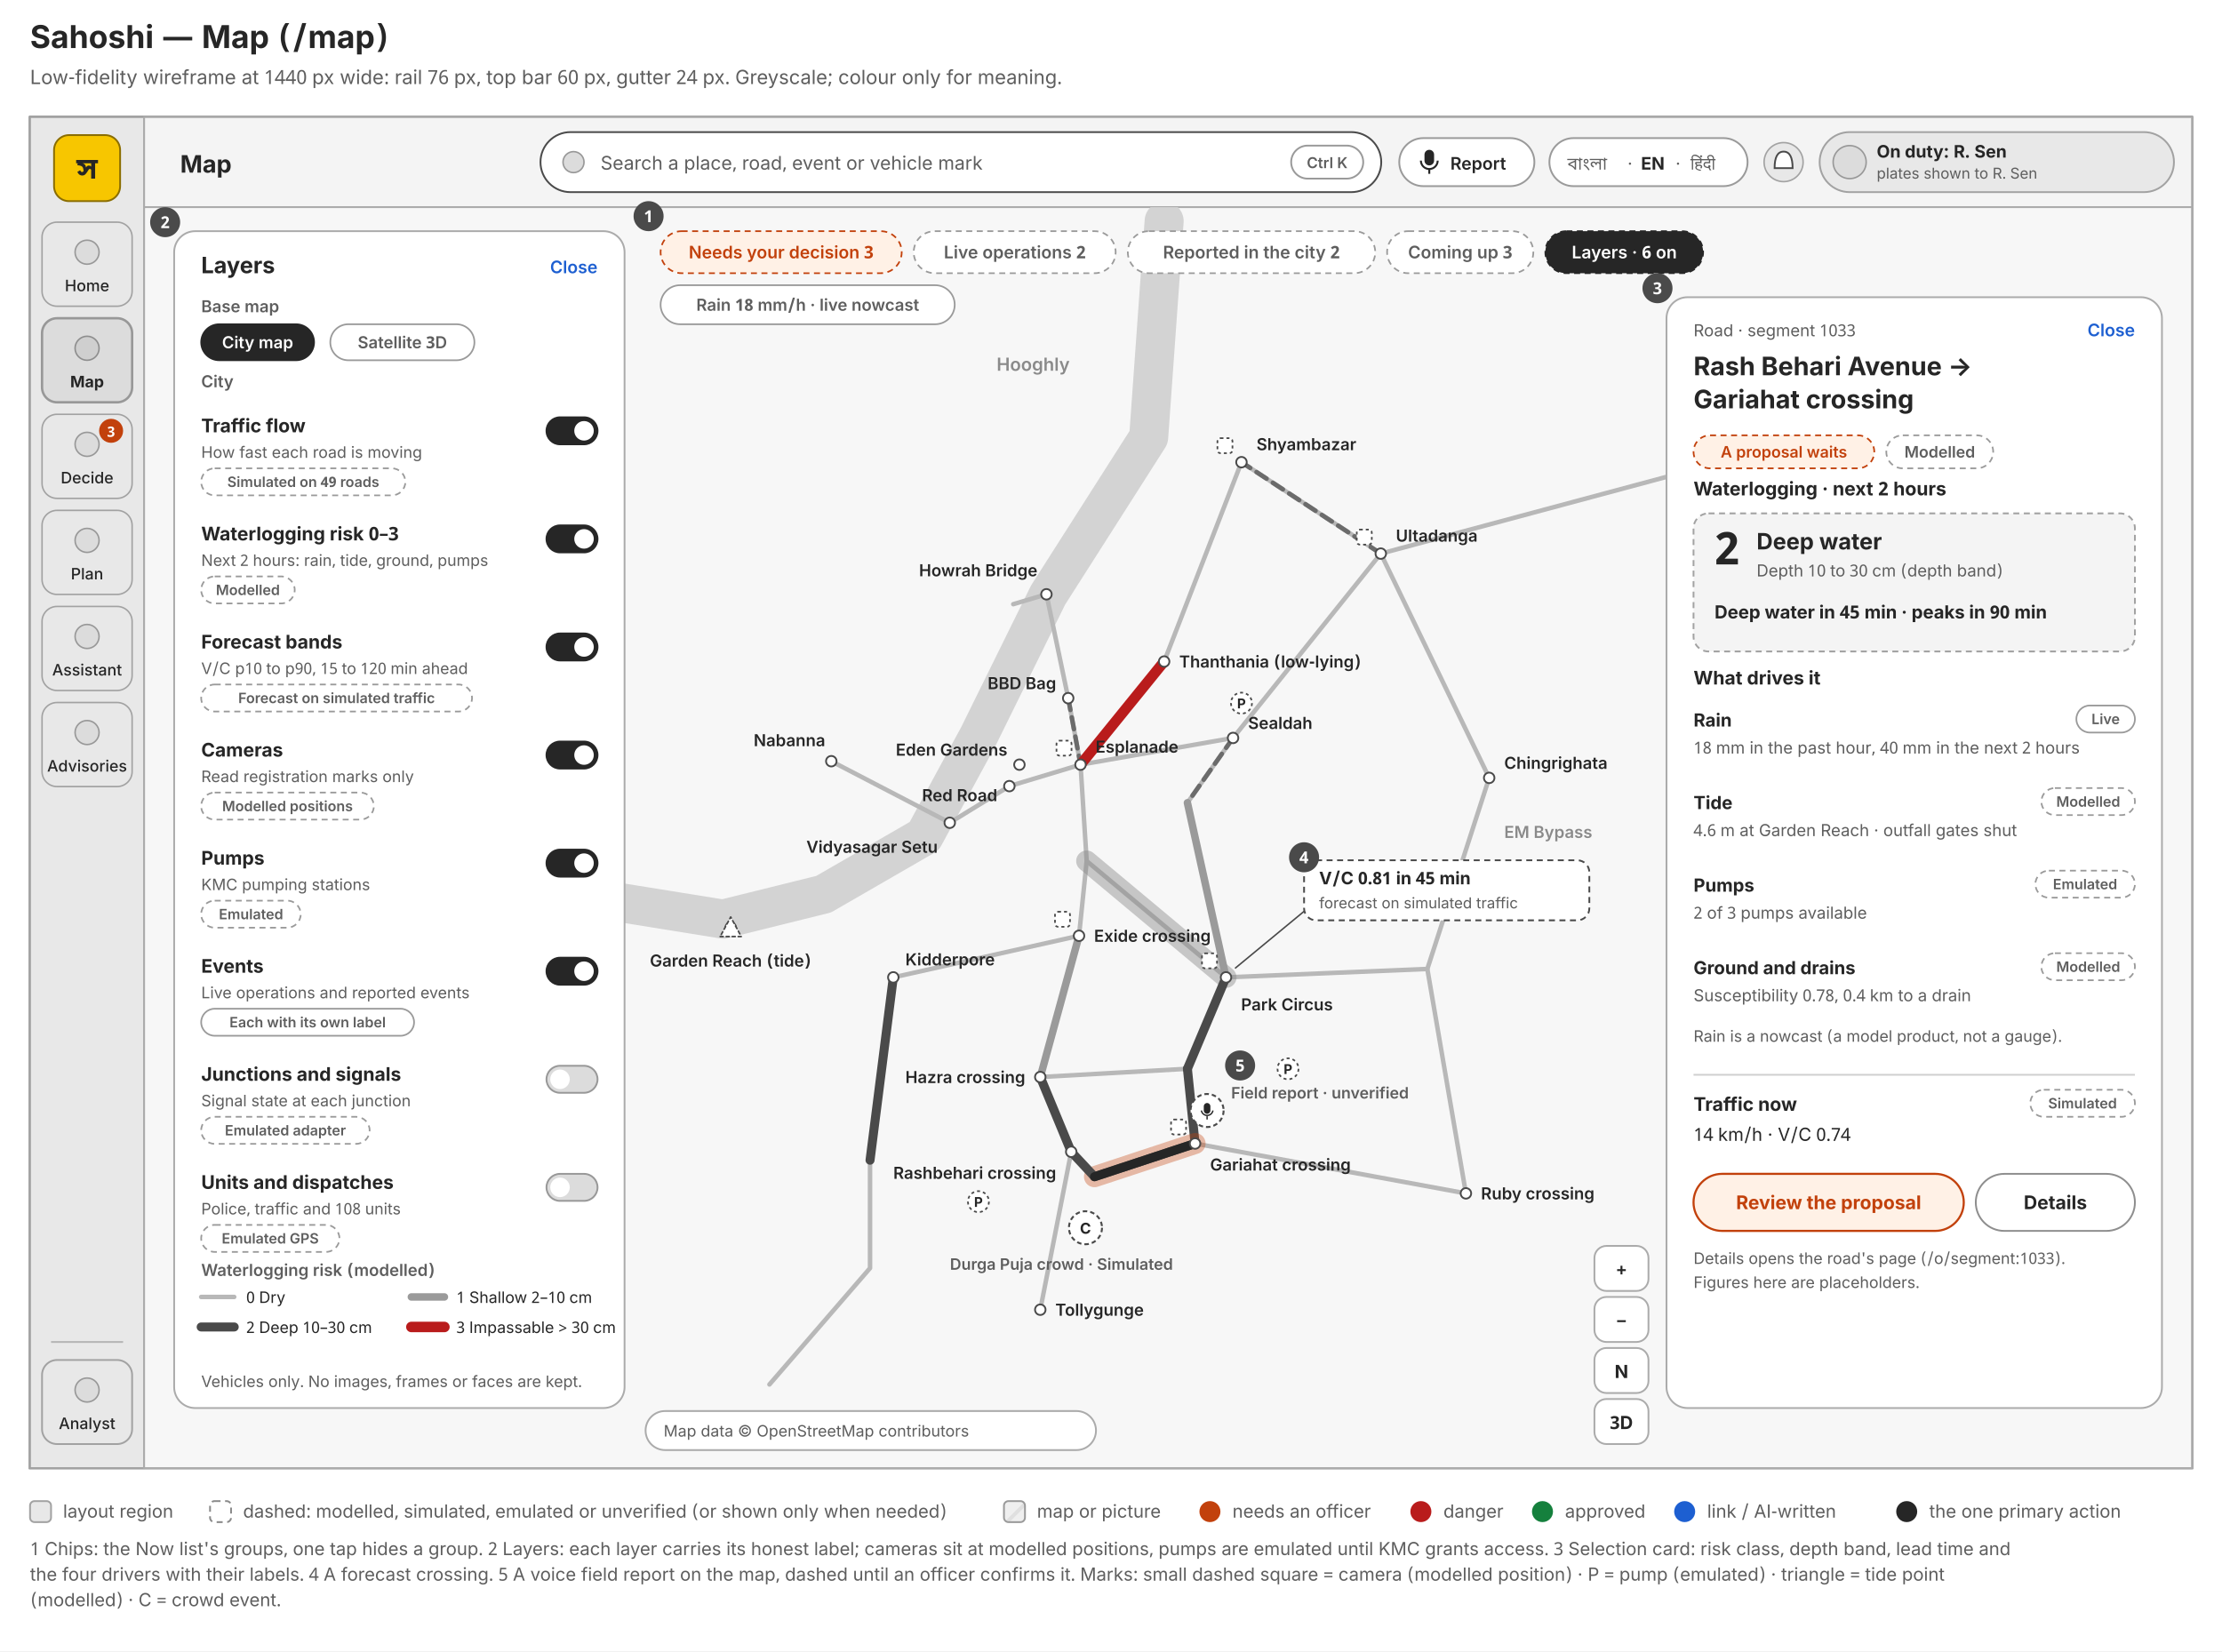
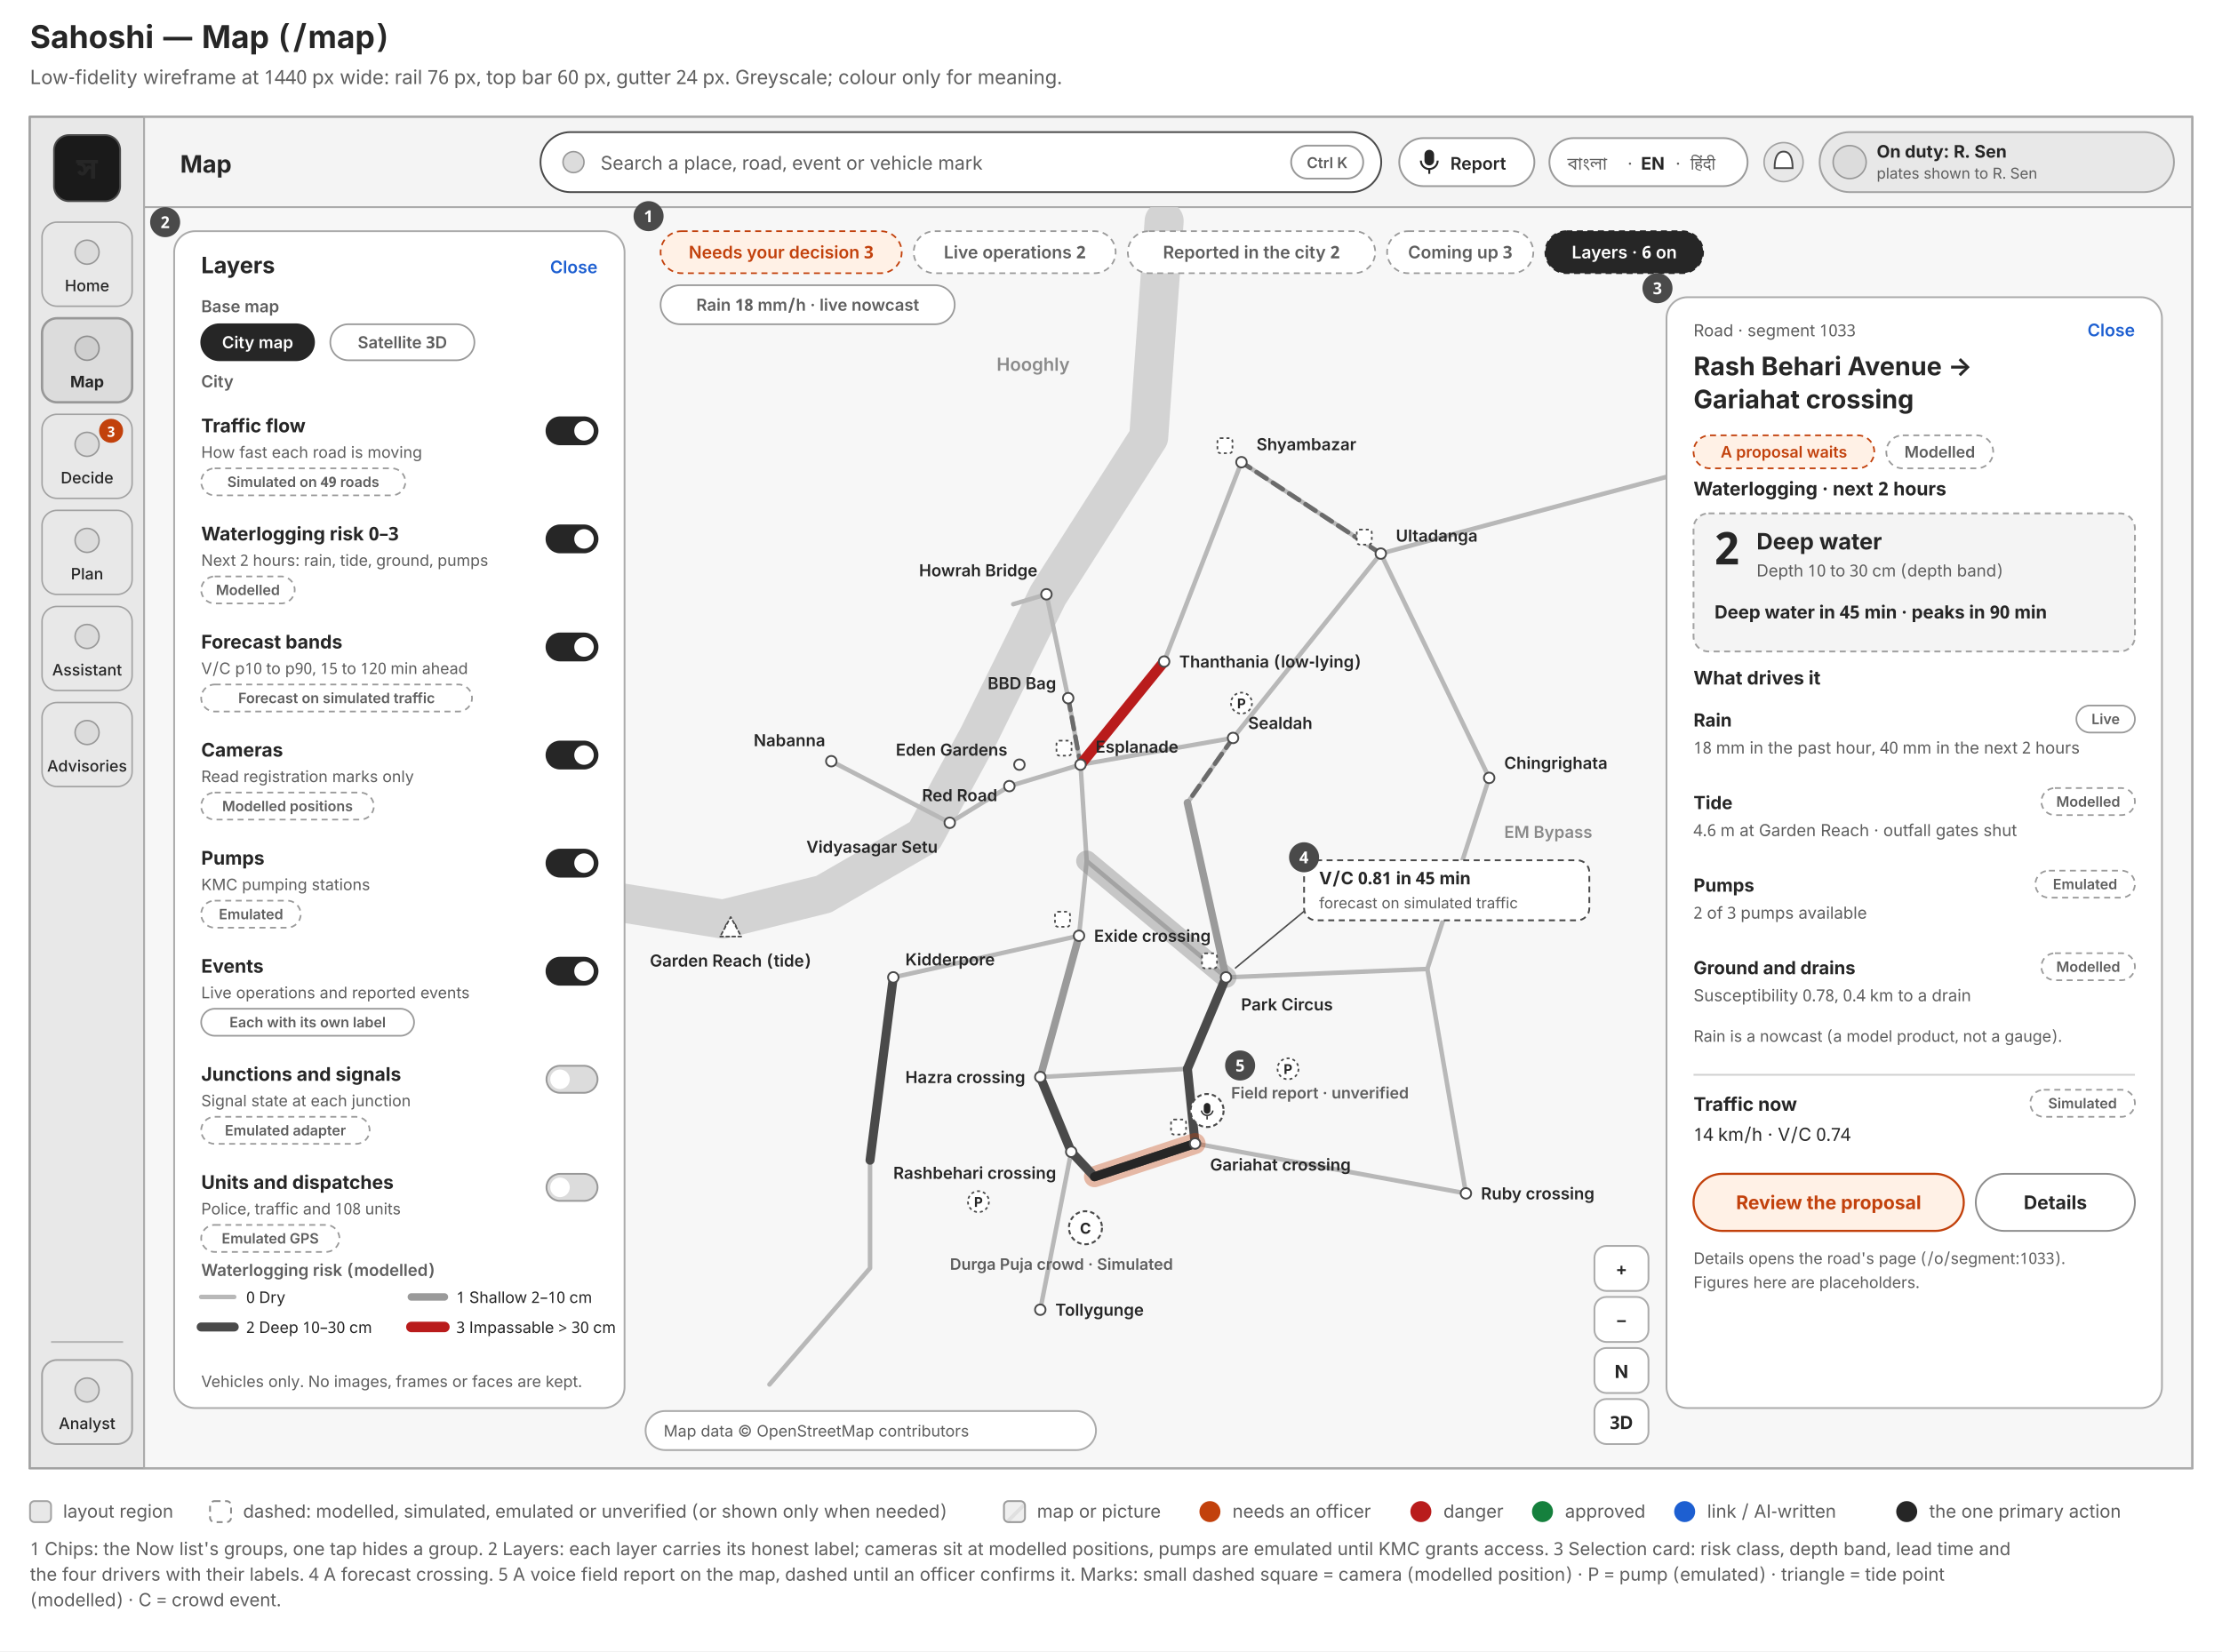
<svg xmlns="http://www.w3.org/2000/svg" viewBox="0 0 1480 1100" width="1480" height="1100" font-family="'Noto Sans Bengali', Inter, system-ui, sans-serif" role="img" aria-label="Sahoshi — Map (/map) — low-fidelity wireframe">
  <defs>
    <pattern id="hatch" width="14" height="14" patternUnits="userSpaceOnUse" patternTransform="rotate(45)">
      <rect width="14" height="14" fill="#EFEFEF" />
      <line x1="0" y1="0" x2="0" y2="14" stroke="#E0E0E0" stroke-width="5" />
    </pattern>
    <pattern id="hatchband" width="8" height="8" patternUnits="userSpaceOnUse" patternTransform="rotate(45)">
      <rect width="8" height="8" fill="#E4E4E4" />
      <line x1="0" y1="0" x2="0" y2="8" stroke="#CFCFCF" stroke-width="3" />
    </pattern>
  </defs>
  <rect width="1480" height="1100" fill="#FFFFFF" />
  <text x="20" y="32" font-size="21" font-weight="700" fill="#262626">Sahoshi — Map (/map)</text>
  <text x="20" y="56" font-size="13" font-weight="400" fill="#5E5E5E">Low-fidelity wireframe at 1440 px wide: rail 76 px, top bar 60 px, gutter 24 px. Greyscale; colour only for meaning.</text>
  <rect x="20" y="78" width="1440" height="900" rx="0" fill="#FFFFFF" stroke="#4A4A4A" stroke-width="1.5" />
  <rect x="20" y="78" width="76" height="900" rx="0" fill="#E8E8E8" stroke="#A2A2A2" stroke-width="1.2" />
-   <rect x="36" y="90" width="44" height="44" rx="10" fill="#F7C600" stroke="#8A6D00" stroke-width="1.2" />
+   <rect x="36" y="90" width="44" height="44" rx="10" fill="#1A1A1A" stroke="#4A4A4A" stroke-width="1.2" />
  <text x="58" y="119" font-size="20" font-weight="700" text-anchor="middle" fill="#262626">স</text>
  <rect x="28" y="148" width="60" height="56" rx="10" fill="#E8E8E8" stroke="#A2A2A2" stroke-width="1" />
  <circle cx="58" cy="168" r="8" fill="#DCDCDC" stroke="#989898" stroke-width="1" />
  <text x="58" y="194" font-size="10.5" font-weight="500" text-anchor="middle" fill="#262626">Home</text>
  <rect x="28" y="212" width="60" height="56" rx="10" fill="#DCDCDC" stroke="#989898" stroke-width="1.6" />
  <circle cx="58" cy="232" r="8" fill="#CFCFCF" stroke="#8E8E8E" stroke-width="1" />
  <text x="58" y="258" font-size="10.5" font-weight="700" text-anchor="middle" fill="#262626">Map</text>
  <rect x="28" y="276" width="60" height="56" rx="10" fill="#E8E8E8" stroke="#A2A2A2" stroke-width="1" />
  <circle cx="58" cy="296" r="8" fill="#DCDCDC" stroke="#989898" stroke-width="1" />
  <text x="58" y="322" font-size="10.5" font-weight="500" text-anchor="middle" fill="#262626">Decide</text>
  <circle cx="74" cy="287" r="8" fill="#C2410C" />
  <text x="74" y="291" font-size="9.5" font-weight="700" text-anchor="middle" fill="#FFFFFF">3</text>
  <rect x="28" y="340" width="60" height="56" rx="10" fill="#E8E8E8" stroke="#A2A2A2" stroke-width="1" />
  <circle cx="58" cy="360" r="8" fill="#DCDCDC" stroke="#989898" stroke-width="1" />
  <text x="58" y="386" font-size="10.5" font-weight="500" text-anchor="middle" fill="#262626">Plan</text>
  <rect x="28" y="404" width="60" height="56" rx="10" fill="#E8E8E8" stroke="#A2A2A2" stroke-width="1" />
  <circle cx="58" cy="424" r="8" fill="#DCDCDC" stroke="#989898" stroke-width="1" />
  <text x="58" y="450" font-size="10.5" font-weight="500" text-anchor="middle" fill="#262626">Assistant</text>
  <rect x="28" y="468" width="60" height="56" rx="10" fill="#E8E8E8" stroke="#A2A2A2" stroke-width="1" />
  <circle cx="58" cy="488" r="8" fill="#DCDCDC" stroke="#989898" stroke-width="1" />
  <text x="58" y="514" font-size="10.5" font-weight="500" text-anchor="middle" fill="#262626">Advisories</text>
  <line x1="34" y1="894" x2="82" y2="894" stroke="#B5B5B5" stroke-width="1.2" />
  <rect x="28" y="906" width="60" height="56" rx="10" fill="#E8E8E8" stroke="#A2A2A2" stroke-width="1.2" />
  <circle cx="58" cy="926" r="8" fill="#DCDCDC" stroke="#989898" stroke-width="1" />
  <text x="58" y="952" font-size="10.5" font-weight="500" text-anchor="middle" fill="#262626">Analyst</text>
  <rect x="96" y="78" width="1364" height="60" rx="0" fill="#F4F4F4" stroke="#ABABAB" stroke-width="1.2" />
  <text x="120" y="115" font-size="16" font-weight="700" fill="#262626">Map</text>
  <rect x="360" y="88" width="560" height="40" rx="20" fill="#FFFFFF" stroke="#4A4A4A" stroke-width="1.2" />
  <circle cx="382" cy="108" r="7" fill="#DCDCDC" stroke="#989898" stroke-width="1" />
  <text x="400" y="113" font-size="12.5" font-weight="400" fill="#5E5E5E">Search a place, road, event or vehicle mark</text>
  <rect x="860" y="97" width="48" height="22" rx="11" fill="#FFFFFF" stroke="#9A9A9A" stroke-width="1.2" />
  <text x="884" y="112" font-size="10" font-weight="600" text-anchor="middle" fill="#5E5E5E">Ctrl K</text>
  <rect x="932" y="92" width="90" height="32" rx="16" fill="#FFFFFF" stroke="#9A9A9A" stroke-width="1.2" />
  <rect x="948.8" y="99.8" width="6.4" height="10.4" rx="3.2" fill="#262626" />
  <path d="M946.4,107 a5.6,5.6 0 0 0 11.2,0" fill="none" stroke="#262626" stroke-width="1.3" />
  <line x1="952" y1="112.6" x2="952" y2="115.8" stroke="#262626" stroke-width="1.3" />
  <text x="966" y="113" font-size="11.5" font-weight="600" fill="#262626">Report</text>
  <rect x="1032" y="92" width="132" height="32" rx="16" fill="#FFFFFF" stroke="#9A9A9A" stroke-width="1.2" />
  <text x="1044" y="113" font-size="11.5" font-weight="400" fill="#5E5E5E">বাংলা</text>
  <text x="1084" y="113" font-size="11.5" font-weight="400" fill="#5E5E5E">·</text>
  <text x="1093" y="113" font-size="11.5" font-weight="700" fill="#262626">EN</text>
  <text x="1116" y="113" font-size="11.5" font-weight="400" fill="#5E5E5E">·</text>
  <text x="1126" y="113" font-size="11.5" font-weight="400" fill="#5E5E5E">हिंदी</text>
  <circle cx="1188" cy="108" r="13" fill="#E8E8E8" stroke="#A2A2A2" stroke-width="1" />
  <path d="M1182,112 q0,-11 6,-11 q6,0 6,11 z" fill="#FFFFFF" stroke="#4A4A4A" stroke-width="1.2" />
  <rect x="1212" y="88" width="236" height="40" rx="20" fill="#E8E8E8" stroke="#A2A2A2" stroke-width="1.2" />
  <circle cx="1232" cy="108" r="11" fill="#DCDCDC" stroke="#989898" stroke-width="1" />
  <text x="1250" y="105" font-size="11.5" font-weight="650" fill="#262626">On duty: R. Sen</text>
  <text x="1250" y="119" font-size="10" font-weight="400" fill="#5E5E5E">plates shown to R. Sen</text>
  <rect x="96" y="138" width="1364" height="840" rx="0" fill="#F7F7F7" stroke="#ABABAB" stroke-width="1.2" />
  <clipPath id="mapclip">
    <rect x="96" y="138" width="1364" height="840" />
  </clipPath>
  <g clip-path="url(#mapclip)">
    <polyline points="775.4,147.3 765.1,291.3 698.1,396.4 651.7,490.5 615.6,557 548.6,595.7 481.6,612.3 378.4,595.7" fill="none" stroke="#D3D3D3" stroke-width="26" stroke-linejoin="round" stroke-linecap="round" />
    <text x="663.8" y="247" font-size="12" font-weight="600" fill="#8A8A8A">Hooghly</text>
    <polyline points="719.7,509.4 723.8,573.6 718.7,623.4 692.9,717.5 713.5,767.3 692.9,872.5" fill="none" stroke="#B8B8B8" stroke-width="3" stroke-linejoin="round" stroke-linecap="round" />
    <polyline points="713.5,767.3 729,783.9 796,761.8 976.4,795" fill="none" stroke="#B8B8B8" stroke-width="3" stroke-linejoin="round" stroke-linecap="round" />
    <polyline points="796,761.8 790.9,712 816.6,651.1 790.9,534.8 821.3,491.6" fill="none" stroke="#B8B8B8" stroke-width="3" stroke-linejoin="round" stroke-linecap="round" />
    <polyline points="816.6,651.1 723.8,573.6" fill="none" stroke="#B8B8B8" stroke-width="3" stroke-linejoin="round" stroke-linecap="round" />
    <polyline points="816.6,651.1 950.7,645.5" fill="none" stroke="#B8B8B8" stroke-width="3" stroke-linejoin="round" stroke-linecap="round" />
    <polyline points="919.7,368.8 991.9,518.2 950.7,645.5 976.4,795" fill="none" stroke="#B8B8B8" stroke-width="3" stroke-linejoin="round" stroke-linecap="round" />
    <polyline points="719.7,509.4 775.4,440.7 826.9,307.9" fill="none" stroke="#B8B8B8" stroke-width="3" stroke-linejoin="round" stroke-linecap="round" />
    <polyline points="674.9,402.5 697,395.9 711.5,465.1 719.7,509.4 821.3,491.6" fill="none" stroke="#B8B8B8" stroke-width="3" stroke-linejoin="round" stroke-linecap="round" />
    <polyline points="553.7,507.1 632.6,548.1 672.3,523.7 719.7,509.4" fill="none" stroke="#B8B8B8" stroke-width="3" stroke-linejoin="round" stroke-linecap="round" />
    <polyline points="595,651.1 718.7,623.4" fill="none" stroke="#B8B8B8" stroke-width="3" stroke-linejoin="round" stroke-linecap="round" />
    <polyline points="595,651.1 579.5,772.9 579.5,844.8 512.5,922.3" fill="none" stroke="#B8B8B8" stroke-width="3" stroke-linejoin="round" stroke-linecap="round" />
    <polyline points="692.9,717.5 790.9,712" fill="none" stroke="#B8B8B8" stroke-width="3" stroke-linejoin="round" stroke-linecap="round" />
    <polyline points="919.7,368.8 826.9,307.9" fill="none" stroke="#B8B8B8" stroke-width="3" stroke-linejoin="round" stroke-linecap="round" />
    <polyline points="919.7,368.8 1125.9,313.4" fill="none" stroke="#B8B8B8" stroke-width="3" stroke-linejoin="round" stroke-linecap="round" />
    <polyline points="821.3,491.6 919.7,368.8" fill="none" stroke="#B8B8B8" stroke-width="3" stroke-linejoin="round" stroke-linecap="round" />
    <text x="1001.9" y="558.2" font-size="11" font-weight="600" fill="#8A8A8A">EM Bypass</text>
    <polyline points="711.5,465.1 719.7,509.4" fill="none" stroke="#6B6B6B" stroke-width="3" stroke-linejoin="round" stroke-linecap="round" stroke-dasharray="8 5" />
    <polyline points="821.3,491.6 790.9,534.8" fill="none" stroke="#6B6B6B" stroke-width="3" stroke-linejoin="round" stroke-linecap="round" stroke-dasharray="8 5" />
    <polyline points="919.7,368.8 826.9,307.9" fill="none" stroke="#6B6B6B" stroke-width="3" stroke-linejoin="round" stroke-linecap="round" stroke-dasharray="8 5" />
    <polyline points="816.6,651.1 723.8,573.6" fill="none" stroke="#8A8A8A" stroke-width="14" stroke-linejoin="round" stroke-linecap="round" opacity="0.45" />
    <line x1="822.6" y1="645.1" x2="868.6" y2="607.1" stroke="#4A4A4A" stroke-width="1" />
    <rect x="868.6" y="573.1" width="190" height="40" rx="8" fill="#FFFFFF" stroke="#4A4A4A" stroke-width="1.2" stroke-dasharray="4 3" />
    <text x="878.6" y="589.1" font-size="11.5" font-weight="650" fill="#262626">V/C 0.81 in 45 min</text>
    <text x="878.6" y="605.1" font-size="10" font-weight="400" fill="#5E5E5E">forecast on simulated traffic</text>
    <polyline points="692.9,717.5 713.5,767.3" fill="none" stroke="#4A4A4A" stroke-width="6" stroke-linejoin="round" stroke-linecap="round" />
    <polyline points="718.7,623.4 692.9,717.5" fill="none" stroke="#9A9A9A" stroke-width="5" stroke-linejoin="round" stroke-linecap="round" />
    <polyline points="790.9,712 816.6,651.1" fill="none" stroke="#4A4A4A" stroke-width="6" stroke-linejoin="round" stroke-linecap="round" />
    <polyline points="796,761.8 790.9,712" fill="none" stroke="#4A4A4A" stroke-width="6" stroke-linejoin="round" stroke-linecap="round" />
    <polyline points="719.7,509.4 775.4,440.7" fill="none" stroke="#B91C1C" stroke-width="7" stroke-linejoin="round" stroke-linecap="round" />
    <polyline points="595,651.1 579.5,772.9" fill="none" stroke="#4A4A4A" stroke-width="6" stroke-linejoin="round" stroke-linecap="round" />
    <polyline points="816.6,651.1 790.9,534.8" fill="none" stroke="#9A9A9A" stroke-width="5" stroke-linejoin="round" stroke-linecap="round" />
    <polyline points="729,783.9 796,761.8" fill="none" stroke="#C2410C" stroke-width="14" stroke-linejoin="round" stroke-linecap="round" opacity="0.35" />
    <polyline points="713.5,767.3 729,783.9 796,761.8" fill="none" stroke="#4A4A4A" stroke-width="6" stroke-linejoin="round" stroke-linecap="round" />
    <polyline points="729,783.9 796,761.8" fill="none" stroke="#262626" stroke-width="6" stroke-linejoin="round" stroke-linecap="round" />
    <circle cx="719.7" cy="509.4" r="3.5" fill="#FFFFFF" stroke="#4A4A4A" stroke-width="1.2" />
    <text x="729.7" y="501.4" font-size="11" font-weight="600" fill="#262626">Esplanade</text>
    <circle cx="711.5" cy="465.1" r="3.5" fill="#FFFFFF" stroke="#4A4A4A" stroke-width="1.2" />
    <text x="703.5" y="459.1" font-size="11" font-weight="600" text-anchor="end" fill="#262626">BBD Bag</text>
    <circle cx="697" cy="395.9" r="3.5" fill="#FFFFFF" stroke="#4A4A4A" stroke-width="1.2" />
    <text x="691" y="383.9" font-size="11" font-weight="600" text-anchor="end" fill="#262626">Howrah Bridge</text>
    <circle cx="632.6" cy="548.1" r="3.5" fill="#FFFFFF" stroke="#4A4A4A" stroke-width="1.2" />
    <text x="624.6" y="568.1" font-size="11" font-weight="600" text-anchor="end" fill="#262626">Vidyasagar Setu</text>
    <circle cx="816.6" cy="651.1" r="3.5" fill="#FFFFFF" stroke="#4A4A4A" stroke-width="1.2" />
    <text x="826.6" y="673.1" font-size="11" font-weight="600" fill="#262626">Park Circus</text>
    <circle cx="796" cy="761.8" r="3.5" fill="#FFFFFF" stroke="#4A4A4A" stroke-width="1.2" />
    <text x="806" y="779.8" font-size="11" font-weight="600" fill="#262626">Gariahat crossing</text>
    <circle cx="713.5" cy="767.3" r="3.5" fill="#FFFFFF" stroke="#4A4A4A" stroke-width="1.2" />
    <text x="703.5" y="785.3" font-size="11" font-weight="600" text-anchor="end" fill="#262626">Rashbehari crossing</text>
    <circle cx="919.7" cy="368.8" r="3.5" fill="#FFFFFF" stroke="#4A4A4A" stroke-width="1.2" />
    <text x="929.7" y="360.8" font-size="11" font-weight="600" fill="#262626">Ultadanga</text>
    <circle cx="991.9" cy="518.2" r="3.5" fill="#FFFFFF" stroke="#4A4A4A" stroke-width="1.2" />
    <text x="1001.9" y="512.2" font-size="11" font-weight="600" fill="#262626">Chingrighata</text>
    <circle cx="826.9" cy="307.9" r="3.5" fill="#FFFFFF" stroke="#4A4A4A" stroke-width="1.2" />
    <text x="836.9" y="299.9" font-size="11" font-weight="600" fill="#262626">Shyambazar</text>
    <circle cx="679" cy="509.4" r="3.5" fill="#FFFFFF" stroke="#4A4A4A" stroke-width="1.2" />
    <text x="671" y="503.4" font-size="11" font-weight="600" text-anchor="end" fill="#262626">Eden Gardens</text>
    <circle cx="672.3" cy="523.7" r="3.5" fill="#FFFFFF" stroke="#4A4A4A" stroke-width="1.2" />
    <text x="664.3" y="533.7" font-size="11" font-weight="600" text-anchor="end" fill="#262626">Red Road</text>
    <circle cx="486.7" cy="617.9" r="3.5" fill="#FFFFFF" stroke="#4A4A4A" stroke-width="1.2" />
    <text x="486.7" y="643.9" font-size="11" font-weight="600" text-anchor="middle" fill="#262626">Garden Reach (tide)</text>
    <circle cx="553.7" cy="507.1" r="3.5" fill="#FFFFFF" stroke="#4A4A4A" stroke-width="1.2" />
    <text x="549.7" y="497.1" font-size="11" font-weight="600" text-anchor="end" fill="#262626">Nabanna</text>
    <circle cx="718.7" cy="623.4" r="3.5" fill="#FFFFFF" stroke="#4A4A4A" stroke-width="1.2" />
    <text x="728.7" y="627.4" font-size="11" font-weight="600" fill="#262626">Exide crossing</text>
    <circle cx="692.9" cy="717.5" r="3.5" fill="#FFFFFF" stroke="#4A4A4A" stroke-width="1.2" />
    <text x="682.9" y="721.5" font-size="11" font-weight="600" text-anchor="end" fill="#262626">Hazra crossing</text>
    <circle cx="775.4" cy="440.7" r="3.5" fill="#FFFFFF" stroke="#4A4A4A" stroke-width="1.2" />
    <text x="785.4" y="444.7" font-size="11" font-weight="600" fill="#262626">Thanthania (low-lying)</text>
    <circle cx="821.3" cy="491.6" r="3.5" fill="#FFFFFF" stroke="#4A4A4A" stroke-width="1.2" />
    <text x="831.3" y="485.6" font-size="11" font-weight="600" fill="#262626">Sealdah</text>
    <circle cx="976.4" cy="795" r="3.5" fill="#FFFFFF" stroke="#4A4A4A" stroke-width="1.2" />
    <text x="986.4" y="799" font-size="11" font-weight="600" fill="#262626">Ruby crossing</text>
    <circle cx="692.9" cy="872.5" r="3.5" fill="#FFFFFF" stroke="#4A4A4A" stroke-width="1.2" />
    <text x="702.9" y="876.5" font-size="11" font-weight="600" fill="#262626">Tollygunge</text>
    <circle cx="595" cy="651.1" r="3.5" fill="#FFFFFF" stroke="#4A4A4A" stroke-width="1.2" />
    <text x="603" y="643.1" font-size="11" font-weight="600" fill="#262626">Kidderpore</text>
    <rect x="703.7" y="493.4" width="10" height="10" rx="2" fill="#FFFFFF" stroke="#4A4A4A" stroke-width="1.1" stroke-dasharray="2 2" />
    <rect x="800.6" y="635.1" width="10" height="10" rx="2" fill="#FFFFFF" stroke="#4A4A4A" stroke-width="1.1" stroke-dasharray="2 2" />
    <rect x="780" y="745.8" width="10" height="10" rx="2" fill="#FFFFFF" stroke="#4A4A4A" stroke-width="1.1" stroke-dasharray="2 2" />
    <rect x="903.7" y="352.8" width="10" height="10" rx="2" fill="#FFFFFF" stroke="#4A4A4A" stroke-width="1.1" stroke-dasharray="2 2" />
    <rect x="810.9" y="291.9" width="10" height="10" rx="2" fill="#FFFFFF" stroke="#4A4A4A" stroke-width="1.1" stroke-dasharray="2 2" />
    <rect x="702.7" y="607.4" width="10" height="10" rx="2" fill="#FFFFFF" stroke="#4A4A4A" stroke-width="1.1" stroke-dasharray="2 2" />
    <circle cx="857.9" cy="712" r="7" fill="#FFFFFF" stroke="#4A4A4A" stroke-width="1.1" stroke-dasharray="2 2" />
    <text x="857.9" y="715.5" font-size="9" font-weight="700" text-anchor="middle" fill="#262626">P</text>
    <circle cx="826.9" cy="468.4" r="7" fill="#FFFFFF" stroke="#4A4A4A" stroke-width="1.1" stroke-dasharray="2 2" />
    <text x="826.9" y="471.9" font-size="9" font-weight="700" text-anchor="middle" fill="#262626">P</text>
    <circle cx="651.7" cy="800.5" r="7" fill="#FFFFFF" stroke="#4A4A4A" stroke-width="1.1" stroke-dasharray="2 2" />
    <text x="651.7" y="804" font-size="9" font-weight="700" text-anchor="middle" fill="#262626">P</text>
    <polygon points="479.7,623.9 493.7,623.9 486.7,610.9" fill="#FFFFFF" stroke="#4A4A4A" stroke-width="1.1" stroke-linejoin="round" stroke-linecap="round" stroke-dasharray="2 2" />
    <circle cx="723" cy="817.9" r="11" fill="#FFFFFF" stroke="#4A4A4A" stroke-width="1.3" stroke-dasharray="3 2" />
    <text x="723" y="821.9" font-size="10" font-weight="700" text-anchor="middle" fill="#262626">C</text>
    <text x="707" y="845.9" font-size="10.5" font-weight="600" text-anchor="middle" fill="#5E5E5E">Durga Puja crowd · Simulated</text>
    <circle cx="804" cy="739.8" r="11" fill="#FFFFFF" stroke="#4A4A4A" stroke-width="1.3" stroke-dasharray="3 2" />
    <rect x="801.8" y="734.8" width="4.4" height="7.2" rx="2.2" fill="#262626" />
    <path d="M800.2,739.8 a3.9,3.9 0 0 0 7.7,0" fill="none" stroke="#262626" stroke-width="0.9" />
    <line x1="804" y1="743.6" x2="804" y2="745.8" stroke="#262626" stroke-width="0.9" />
    <text x="820" y="731.8" font-size="10.5" font-weight="600" fill="#5E5E5E">Field report · unverified</text>
  </g>
  <rect x="440" y="154" width="160.6" height="28" rx="14" fill="#FFF1E6" stroke="#C2410C" stroke-width="1.1" stroke-dasharray="4 3" />
  <text x="520.3" y="172.1" font-size="11.5" font-weight="600" text-anchor="middle" fill="#C2410C">Needs your decision 3</text>
  <rect x="608.6" y="154" width="134.5" height="28" rx="14" fill="#FFFFFF" stroke="#9A9A9A" stroke-width="1.1" stroke-dasharray="4 3" />
  <text x="675.9" y="172.1" font-size="11.5" font-weight="600" text-anchor="middle" fill="#5E5E5E">Live operations 2</text>
  <rect x="751.2" y="154" width="164.8" height="28" rx="14" fill="#FFFFFF" stroke="#9A9A9A" stroke-width="1.1" stroke-dasharray="4 3" />
  <text x="833.5" y="172.1" font-size="11.5" font-weight="600" text-anchor="middle" fill="#5E5E5E">Reported in the city 2</text>
  <rect x="923.9" y="154" width="97.4" height="28" rx="14" fill="#FFFFFF" stroke="#9A9A9A" stroke-width="1.1" stroke-dasharray="4 3" />
  <text x="972.6" y="172.1" font-size="11.5" font-weight="600" text-anchor="middle" fill="#5E5E5E">Coming up 3</text>
  <rect x="1029.3" y="154" width="105.1" height="28" rx="14" fill="#262626" stroke="#262626" stroke-width="1.1" stroke-dasharray="4 3" />
  <text x="1081.9" y="172.1" font-size="11.5" font-weight="600" text-anchor="middle" fill="#FFFFFF">Layers · 6 on</text>
  <rect x="440" y="190" width="195.9" height="26" rx="13" fill="#FFFFFF" stroke="#9A9A9A" stroke-width="1.1" />
  <text x="538" y="207" font-size="11" font-weight="600" text-anchor="middle" fill="#5E5E5E">Rain 18 mm/h · live nowcast</text>
  <rect x="116" y="154" width="300" height="784" rx="14" fill="#FFFFFF" stroke="#ABABAB" stroke-width="1.2" />
  <text x="134" y="182" font-size="15" font-weight="700" fill="#262626">Layers</text>
  <text x="398" y="182" font-size="11.5" font-weight="600" text-anchor="end" fill="#1D5FD1">Close</text>
  <text x="134" y="208" font-size="11" font-weight="600" fill="#5E5E5E">Base map</text>
  <rect x="134" y="216" width="75.2" height="24" rx="12" fill="#262626" stroke="#262626" stroke-width="1.1" />
  <text x="171.6" y="232" font-size="11" font-weight="600" text-anchor="middle" fill="#FFFFFF">City map</text>
  <rect x="220" y="216" width="96" height="24" rx="12" fill="#FFFFFF" stroke="#9A9A9A" stroke-width="1.1" />
  <text x="268" y="232" font-size="11" font-weight="600" text-anchor="middle" fill="#5E5E5E">Satellite 3D</text>
  <text x="134" y="258" font-size="11" font-weight="600" fill="#5E5E5E">City</text>
  <text x="134" y="288" font-size="12.5" font-weight="650" fill="#262626">Traffic flow</text>
  <text x="134" y="305" font-size="10.5" font-weight="400" fill="#5E5E5E">How fast each road is moving</text>
  <rect x="134" y="312" width="136" height="18" rx="9" fill="#FFFFFF" stroke="#9A9A9A" stroke-width="1.1" stroke-dasharray="4 3" />
  <text x="202" y="324.4" font-size="9.5" font-weight="600" text-anchor="middle" fill="#5E5E5E">Simulated on 49 roads</text>
  <rect x="364" y="278" width="34" height="18" rx="9" fill="#262626" stroke="#262626" stroke-width="1.2" />
  <circle cx="389" cy="287" r="6.5" fill="#FFFFFF" />
  <text x="134" y="360" font-size="12.5" font-weight="650" fill="#262626">Waterlogging risk 0–3</text>
  <text x="134" y="377" font-size="10.5" font-weight="400" fill="#5E5E5E">Next 2 hours: rain, tide, ground, pumps</text>
  <rect x="134" y="384" width="62.3" height="18" rx="9" fill="#FFFFFF" stroke="#9A9A9A" stroke-width="1.1" stroke-dasharray="4 3" />
  <text x="165.1" y="396.4" font-size="9.5" font-weight="600" text-anchor="middle" fill="#5E5E5E">Modelled</text>
  <rect x="364" y="350" width="34" height="18" rx="9" fill="#262626" stroke="#262626" stroke-width="1.2" />
  <circle cx="389" cy="359" r="6.5" fill="#FFFFFF" />
  <text x="134" y="432" font-size="12.5" font-weight="650" fill="#262626">Forecast bands</text>
  <text x="134" y="449" font-size="10.5" font-weight="400" fill="#5E5E5E">V/C p10 to p90, 15 to 120 min ahead</text>
  <rect x="134" y="456" width="180.4" height="18" rx="9" fill="#FFFFFF" stroke="#9A9A9A" stroke-width="1.1" stroke-dasharray="4 3" />
  <text x="224.2" y="468.4" font-size="9.5" font-weight="600" text-anchor="middle" fill="#5E5E5E">Forecast on simulated traffic</text>
  <rect x="364" y="422" width="34" height="18" rx="9" fill="#262626" stroke="#262626" stroke-width="1.2" />
  <circle cx="389" cy="431" r="6.5" fill="#FFFFFF" />
  <text x="134" y="504" font-size="12.5" font-weight="650" fill="#262626">Cameras</text>
  <text x="134" y="521" font-size="10.5" font-weight="400" fill="#5E5E5E">Read registration marks only</text>
  <rect x="134" y="528" width="115" height="18" rx="9" fill="#FFFFFF" stroke="#9A9A9A" stroke-width="1.1" stroke-dasharray="4 3" />
  <text x="191.5" y="540.4" font-size="9.5" font-weight="600" text-anchor="middle" fill="#5E5E5E">Modelled positions</text>
  <rect x="364" y="494" width="34" height="18" rx="9" fill="#262626" stroke="#262626" stroke-width="1.2" />
  <circle cx="389" cy="503" r="6.5" fill="#FFFFFF" />
  <text x="134" y="576" font-size="12.5" font-weight="650" fill="#262626">Pumps</text>
  <text x="134" y="593" font-size="10.5" font-weight="400" fill="#5E5E5E">KMC pumping stations</text>
  <rect x="134" y="600" width="66.3" height="18" rx="9" fill="#FFFFFF" stroke="#9A9A9A" stroke-width="1.1" stroke-dasharray="4 3" />
  <text x="167.2" y="612.4" font-size="9.5" font-weight="600" text-anchor="middle" fill="#5E5E5E">Emulated</text>
  <rect x="364" y="566" width="34" height="18" rx="9" fill="#262626" stroke="#262626" stroke-width="1.2" />
  <circle cx="389" cy="575" r="6.5" fill="#FFFFFF" />
  <text x="134" y="648" font-size="12.5" font-weight="650" fill="#262626">Events</text>
  <text x="134" y="665" font-size="10.5" font-weight="400" fill="#5E5E5E">Live operations and reported events</text>
  <rect x="134" y="672" width="141.8" height="18" rx="9" fill="#FFFFFF" stroke="#9A9A9A" stroke-width="1.1" />
  <text x="204.9" y="684.4" font-size="9.5" font-weight="600" text-anchor="middle" fill="#5E5E5E">Each with its own label</text>
  <rect x="364" y="638" width="34" height="18" rx="9" fill="#262626" stroke="#262626" stroke-width="1.2" />
  <circle cx="389" cy="647" r="6.5" fill="#FFFFFF" />
  <text x="134" y="720" font-size="12.5" font-weight="650" fill="#262626">Junctions and signals</text>
  <text x="134" y="737" font-size="10.5" font-weight="400" fill="#5E5E5E">Signal state at each junction</text>
  <rect x="134" y="744" width="112.2" height="18" rx="9" fill="#FFFFFF" stroke="#9A9A9A" stroke-width="1.1" stroke-dasharray="4 3" />
  <text x="190.1" y="756.4" font-size="9.5" font-weight="600" text-anchor="middle" fill="#5E5E5E">Emulated adapter</text>
  <rect x="364" y="710" width="34" height="18" rx="9" fill="#DCDCDC" stroke="#989898" stroke-width="1.2" />
  <circle cx="373" cy="719" r="6.5" fill="#FFFFFF" />
  <text x="134" y="792" font-size="12.5" font-weight="650" fill="#262626">Units and dispatches</text>
  <text x="134" y="809" font-size="10.5" font-weight="400" fill="#5E5E5E">Police, traffic and 108 units</text>
  <rect x="134" y="816" width="92.1" height="18" rx="9" fill="#FFFFFF" stroke="#9A9A9A" stroke-width="1.1" stroke-dasharray="4 3" />
  <text x="180" y="828.4" font-size="9.5" font-weight="600" text-anchor="middle" fill="#5E5E5E">Emulated GPS</text>
  <rect x="364" y="782" width="34" height="18" rx="9" fill="#DCDCDC" stroke="#989898" stroke-width="1.2" />
  <circle cx="373" cy="791" r="6.5" fill="#FFFFFF" />
  <text x="134" y="850" font-size="11" font-weight="600" fill="#5E5E5E">Waterlogging risk (modelled)</text>
  <line x1="134" y1="864" x2="156" y2="864" stroke="#B8B8B8" stroke-width="3" stroke-linecap="round" />
  <text x="164" y="868" font-size="10.5" font-weight="400" fill="#262626">0 Dry</text>
  <line x1="274" y1="864" x2="296" y2="864" stroke="#9A9A9A" stroke-width="5" stroke-linecap="round" />
  <text x="304" y="868" font-size="10.5" font-weight="400" fill="#262626">1 Shallow 2–10 cm</text>
  <line x1="134" y1="884" x2="156" y2="884" stroke="#4A4A4A" stroke-width="6" stroke-linecap="round" />
  <text x="164" y="888" font-size="10.5" font-weight="400" fill="#262626">2 Deep 10–30 cm</text>
  <line x1="274" y1="884" x2="296" y2="884" stroke="#B91C1C" stroke-width="7" stroke-linecap="round" />
  <text x="304" y="888" font-size="10.5" font-weight="400" fill="#262626">3 Impassable &gt; 30 cm</text>
  <text x="134" y="924" font-size="10.5" font-weight="400" fill="#5E5E5E">Vehicles only. No images, frames or faces are kept.</text>
  <rect x="1110" y="198" width="330" height="740" rx="14" fill="#FFFFFF" stroke="#ABABAB" stroke-width="1.2" />
  <text x="1128" y="224" font-size="11" font-weight="400" fill="#5E5E5E">Road · segment 1033</text>
  <text x="1422" y="224" font-size="11.5" font-weight="600" text-anchor="end" fill="#1D5FD1">Close</text>
  <text x="1128" y="250" font-size="17" font-weight="700" fill="#262626">Rash Behari Avenue →</text>
  <text x="1128" y="272" font-size="17" font-weight="700" fill="#262626">Gariahat crossing</text>
  <rect x="1128" y="290" width="120.4" height="22" rx="11" fill="#FFF1E6" stroke="#C2410C" stroke-width="1.1" stroke-dasharray="4 3" />
  <text x="1188.2" y="304.8" font-size="10.5" font-weight="600" text-anchor="middle" fill="#C2410C">A proposal waits</text>
  <rect x="1256.4" y="290" width="71.2" height="22" rx="11" fill="#FFFFFF" stroke="#9A9A9A" stroke-width="1.1" stroke-dasharray="4 3" />
  <text x="1292" y="304.8" font-size="10.5" font-weight="600" text-anchor="middle" fill="#5E5E5E">Modelled</text>
  <text x="1128" y="330" font-size="12.5" font-weight="650" fill="#262626">Waterlogging · next 2 hours</text>
  <rect x="1128" y="342" width="294" height="92" rx="10" fill="#F4F4F4" stroke="#A2A2A2" stroke-width="1.2" stroke-dasharray="4 3" />
  <text x="1142" y="376" font-size="30" font-weight="700" fill="#262626">2</text>
  <text x="1170" y="366" font-size="15" font-weight="700" fill="#262626">Deep water</text>
  <text x="1170" y="384" font-size="11" font-weight="400" fill="#5E5E5E">Depth 10 to 30 cm (depth band)</text>
  <text x="1142" y="412" font-size="12" font-weight="650" fill="#262626">Deep water in 45 min · peaks in 90 min</text>
  <text x="1128" y="456" font-size="12.5" font-weight="650" fill="#262626">What drives it</text>
  <text x="1128" y="484" font-size="12" font-weight="650" fill="#262626">Rain</text>
  <rect x="1383" y="470" width="39" height="18" rx="9" fill="#FFFFFF" stroke="#9A9A9A" stroke-width="1.1" />
  <text x="1402.5" y="482.4" font-size="9.5" font-weight="600" text-anchor="middle" fill="#5E5E5E">Live</text>
  <text x="1128" y="502" font-size="11" font-weight="400" fill="#5E5E5E">18 mm in the past hour, 40 mm in the next 2 hours</text>
  <text x="1128" y="539" font-size="12" font-weight="650" fill="#262626">Tide</text>
  <rect x="1359.7" y="525" width="62.3" height="18" rx="9" fill="#FFFFFF" stroke="#9A9A9A" stroke-width="1.1" stroke-dasharray="4 3" />
  <text x="1390.9" y="537.4" font-size="9.5" font-weight="600" text-anchor="middle" fill="#5E5E5E">Modelled</text>
  <text x="1128" y="557" font-size="11" font-weight="400" fill="#5E5E5E">4.6 m at Garden Reach · outfall gates shut</text>
  <text x="1128" y="594" font-size="12" font-weight="650" fill="#262626">Pumps</text>
  <rect x="1355.7" y="580" width="66.3" height="18" rx="9" fill="#FFFFFF" stroke="#9A9A9A" stroke-width="1.1" stroke-dasharray="4 3" />
  <text x="1388.8" y="592.4" font-size="9.5" font-weight="600" text-anchor="middle" fill="#5E5E5E">Emulated</text>
  <text x="1128" y="612" font-size="11" font-weight="400" fill="#5E5E5E">2 of 3 pumps available</text>
  <text x="1128" y="649" font-size="12" font-weight="650" fill="#262626">Ground and drains</text>
  <rect x="1359.7" y="635" width="62.3" height="18" rx="9" fill="#FFFFFF" stroke="#9A9A9A" stroke-width="1.1" stroke-dasharray="4 3" />
  <text x="1390.9" y="647.4" font-size="9.5" font-weight="600" text-anchor="middle" fill="#5E5E5E">Modelled</text>
  <text x="1128" y="667" font-size="11" font-weight="400" fill="#5E5E5E">Susceptibility 0.78, 0.4 km to a drain</text>
  <text x="1128" y="694" font-size="10.5" font-weight="400" fill="#5E5E5E">Rain is a nowcast (a model product, not a gauge).</text>
  <line x1="1128" y1="716" x2="1422" y2="716" stroke="#D0D0D0" stroke-width="1.2" />
  <text x="1128" y="740" font-size="12.5" font-weight="650" fill="#262626">Traffic now</text>
  <text x="1128" y="760" font-size="12" font-weight="400" fill="#262626">14 km/h · V/C 0.74</text>
  <rect x="1352.3" y="726" width="69.7" height="18" rx="9" fill="#FFFFFF" stroke="#9A9A9A" stroke-width="1.1" stroke-dasharray="4 3" />
  <text x="1387.1" y="738.4" font-size="9.5" font-weight="600" text-anchor="middle" fill="#5E5E5E">Simulated</text>
  <rect x="1128" y="782" width="180" height="38" rx="19" fill="#FFF1E6" stroke="#C2410C" stroke-width="1.4" />
  <text x="1218" y="805.5" font-size="12.5" font-weight="650" text-anchor="middle" fill="#C2410C">Review the proposal</text>
  <rect x="1316" y="782" width="106" height="38" rx="19" fill="#FFFFFF" stroke="#8E8E8E" stroke-width="1.2" />
  <text x="1369" y="805.5" font-size="12.5" font-weight="650" text-anchor="middle" fill="#262626">Details</text>
  <text x="1128" y="842" font-size="10.5" font-weight="400" fill="#5E5E5E">Details opens the road's page (/o/segment:1033).</text>
  <text x="1128" y="858" font-size="10.5" font-weight="400" fill="#5E5E5E">Figures here are placeholders.</text>
  <rect x="1062" y="830" width="36" height="30" rx="8" fill="#FFFFFF" stroke="#ABABAB" stroke-width="1.2" />
  <text x="1080" y="850" font-size="12" font-weight="650" text-anchor="middle" fill="#262626">+</text>
  <rect x="1062" y="864" width="36" height="30" rx="8" fill="#FFFFFF" stroke="#ABABAB" stroke-width="1.2" />
  <text x="1080" y="884" font-size="12" font-weight="650" text-anchor="middle" fill="#262626">−</text>
  <rect x="1062" y="898" width="36" height="30" rx="8" fill="#FFFFFF" stroke="#ABABAB" stroke-width="1.2" />
  <text x="1080" y="918" font-size="12" font-weight="650" text-anchor="middle" fill="#262626">N</text>
  <rect x="1062" y="932" width="36" height="30" rx="8" fill="#FFFFFF" stroke="#ABABAB" stroke-width="1.2" />
  <text x="1080" y="952" font-size="12" font-weight="650" text-anchor="middle" fill="#262626">3D</text>
  <rect x="430" y="940" width="300" height="26" rx="13" fill="#FFFFFF" stroke="#ABABAB" stroke-width="1.2" />
  <text x="442" y="957" font-size="10.5" font-weight="400" fill="#5E5E5E">Map data © OpenStreetMap contributors</text>
  <circle cx="432" cy="144" r="10" fill="#4A4A4A" />
  <text x="432" y="148" font-size="11" font-weight="700" text-anchor="middle" fill="#FFFFFF">1</text>
  <circle cx="110" cy="148" r="10" fill="#4A4A4A" />
  <text x="110" y="152" font-size="11" font-weight="700" text-anchor="middle" fill="#FFFFFF">2</text>
  <circle cx="1104" cy="192" r="10" fill="#4A4A4A" />
  <text x="1104" y="196" font-size="11" font-weight="700" text-anchor="middle" fill="#FFFFFF">3</text>
  <circle cx="868.6" cy="571.1" r="10" fill="#4A4A4A" />
  <text x="868.6" y="575.1" font-size="11" font-weight="700" text-anchor="middle" fill="#FFFFFF">4</text>
  <circle cx="826" cy="709.8" r="10" fill="#4A4A4A" />
  <text x="826" y="713.8" font-size="11" font-weight="700" text-anchor="middle" fill="#FFFFFF">5</text>
  <rect x="20" y="1000" width="14" height="14" rx="3" fill="#E8E8E8" stroke="#A2A2A2" stroke-width="1.2" />
  <text x="42" y="1011" font-size="12" font-weight="400" fill="#5E5E5E">layout region</text>
  <rect x="139.9" y="1000" width="14" height="14" rx="3" fill="#FFFFFF" stroke="#8A8A8A" stroke-width="1.2" stroke-dasharray="4 3" />
  <text x="161.9" y="1011" font-size="12" font-weight="400" fill="#5E5E5E">dashed: modelled, simulated, emulated or unverified (or shown only when needed)</text>
  <rect x="668.7" y="1000" width="14" height="14" rx="3" fill="url(#hatch)" stroke="#9A9A9A" stroke-width="1.2" />
  <text x="690.7" y="1011" font-size="12" font-weight="400" fill="#5E5E5E">map or picture</text>
  <rect x="798.9" y="1000" width="14" height="14" rx="7" fill="#C2410C" />
  <text x="820.9" y="1011" font-size="12" font-weight="400" fill="#5E5E5E">needs an officer</text>
  <rect x="939.4" y="1000" width="14" height="14" rx="7" fill="#B91C1C" />
  <text x="961.4" y="1011" font-size="12" font-weight="400" fill="#5E5E5E">danger</text>
  <rect x="1020.4" y="1000" width="14" height="14" rx="7" fill="#15803D" />
  <text x="1042.4" y="1011" font-size="12" font-weight="400" fill="#5E5E5E">approved</text>
  <rect x="1115.1" y="1000" width="14" height="14" rx="7" fill="#1D5FD1" />
  <text x="1137.1" y="1011" font-size="12" font-weight="400" fill="#5E5E5E">link / AI-written</text>
  <rect x="1263" y="1000" width="14" height="14" rx="7" fill="#262626" />
  <text x="1285" y="1011" font-size="12" font-weight="400" fill="#5E5E5E">the one primary action</text>
  <text x="20" y="1036" font-size="12" font-weight="400" fill="#5E5E5E">1 Chips: the Now list's groups, one tap hides a group. 2 Layers: each layer carries its honest label; cameras sit at modelled positions, pumps are emulated until KMC grants access. 3 Selection card: risk class, depth band, lead time and</text>
  <text x="20" y="1053" font-size="12" font-weight="400" fill="#5E5E5E">the four drivers with their labels. 4 A forecast crossing. 5 A voice field report on the map, dashed until an officer confirms it. Marks: small dashed square = camera (modelled position) · P = pump (emulated) · triangle = tide point</text>
  <text x="20" y="1070" font-size="12" font-weight="400" fill="#5E5E5E">(modelled) · C = crowd event.</text>
</svg>
